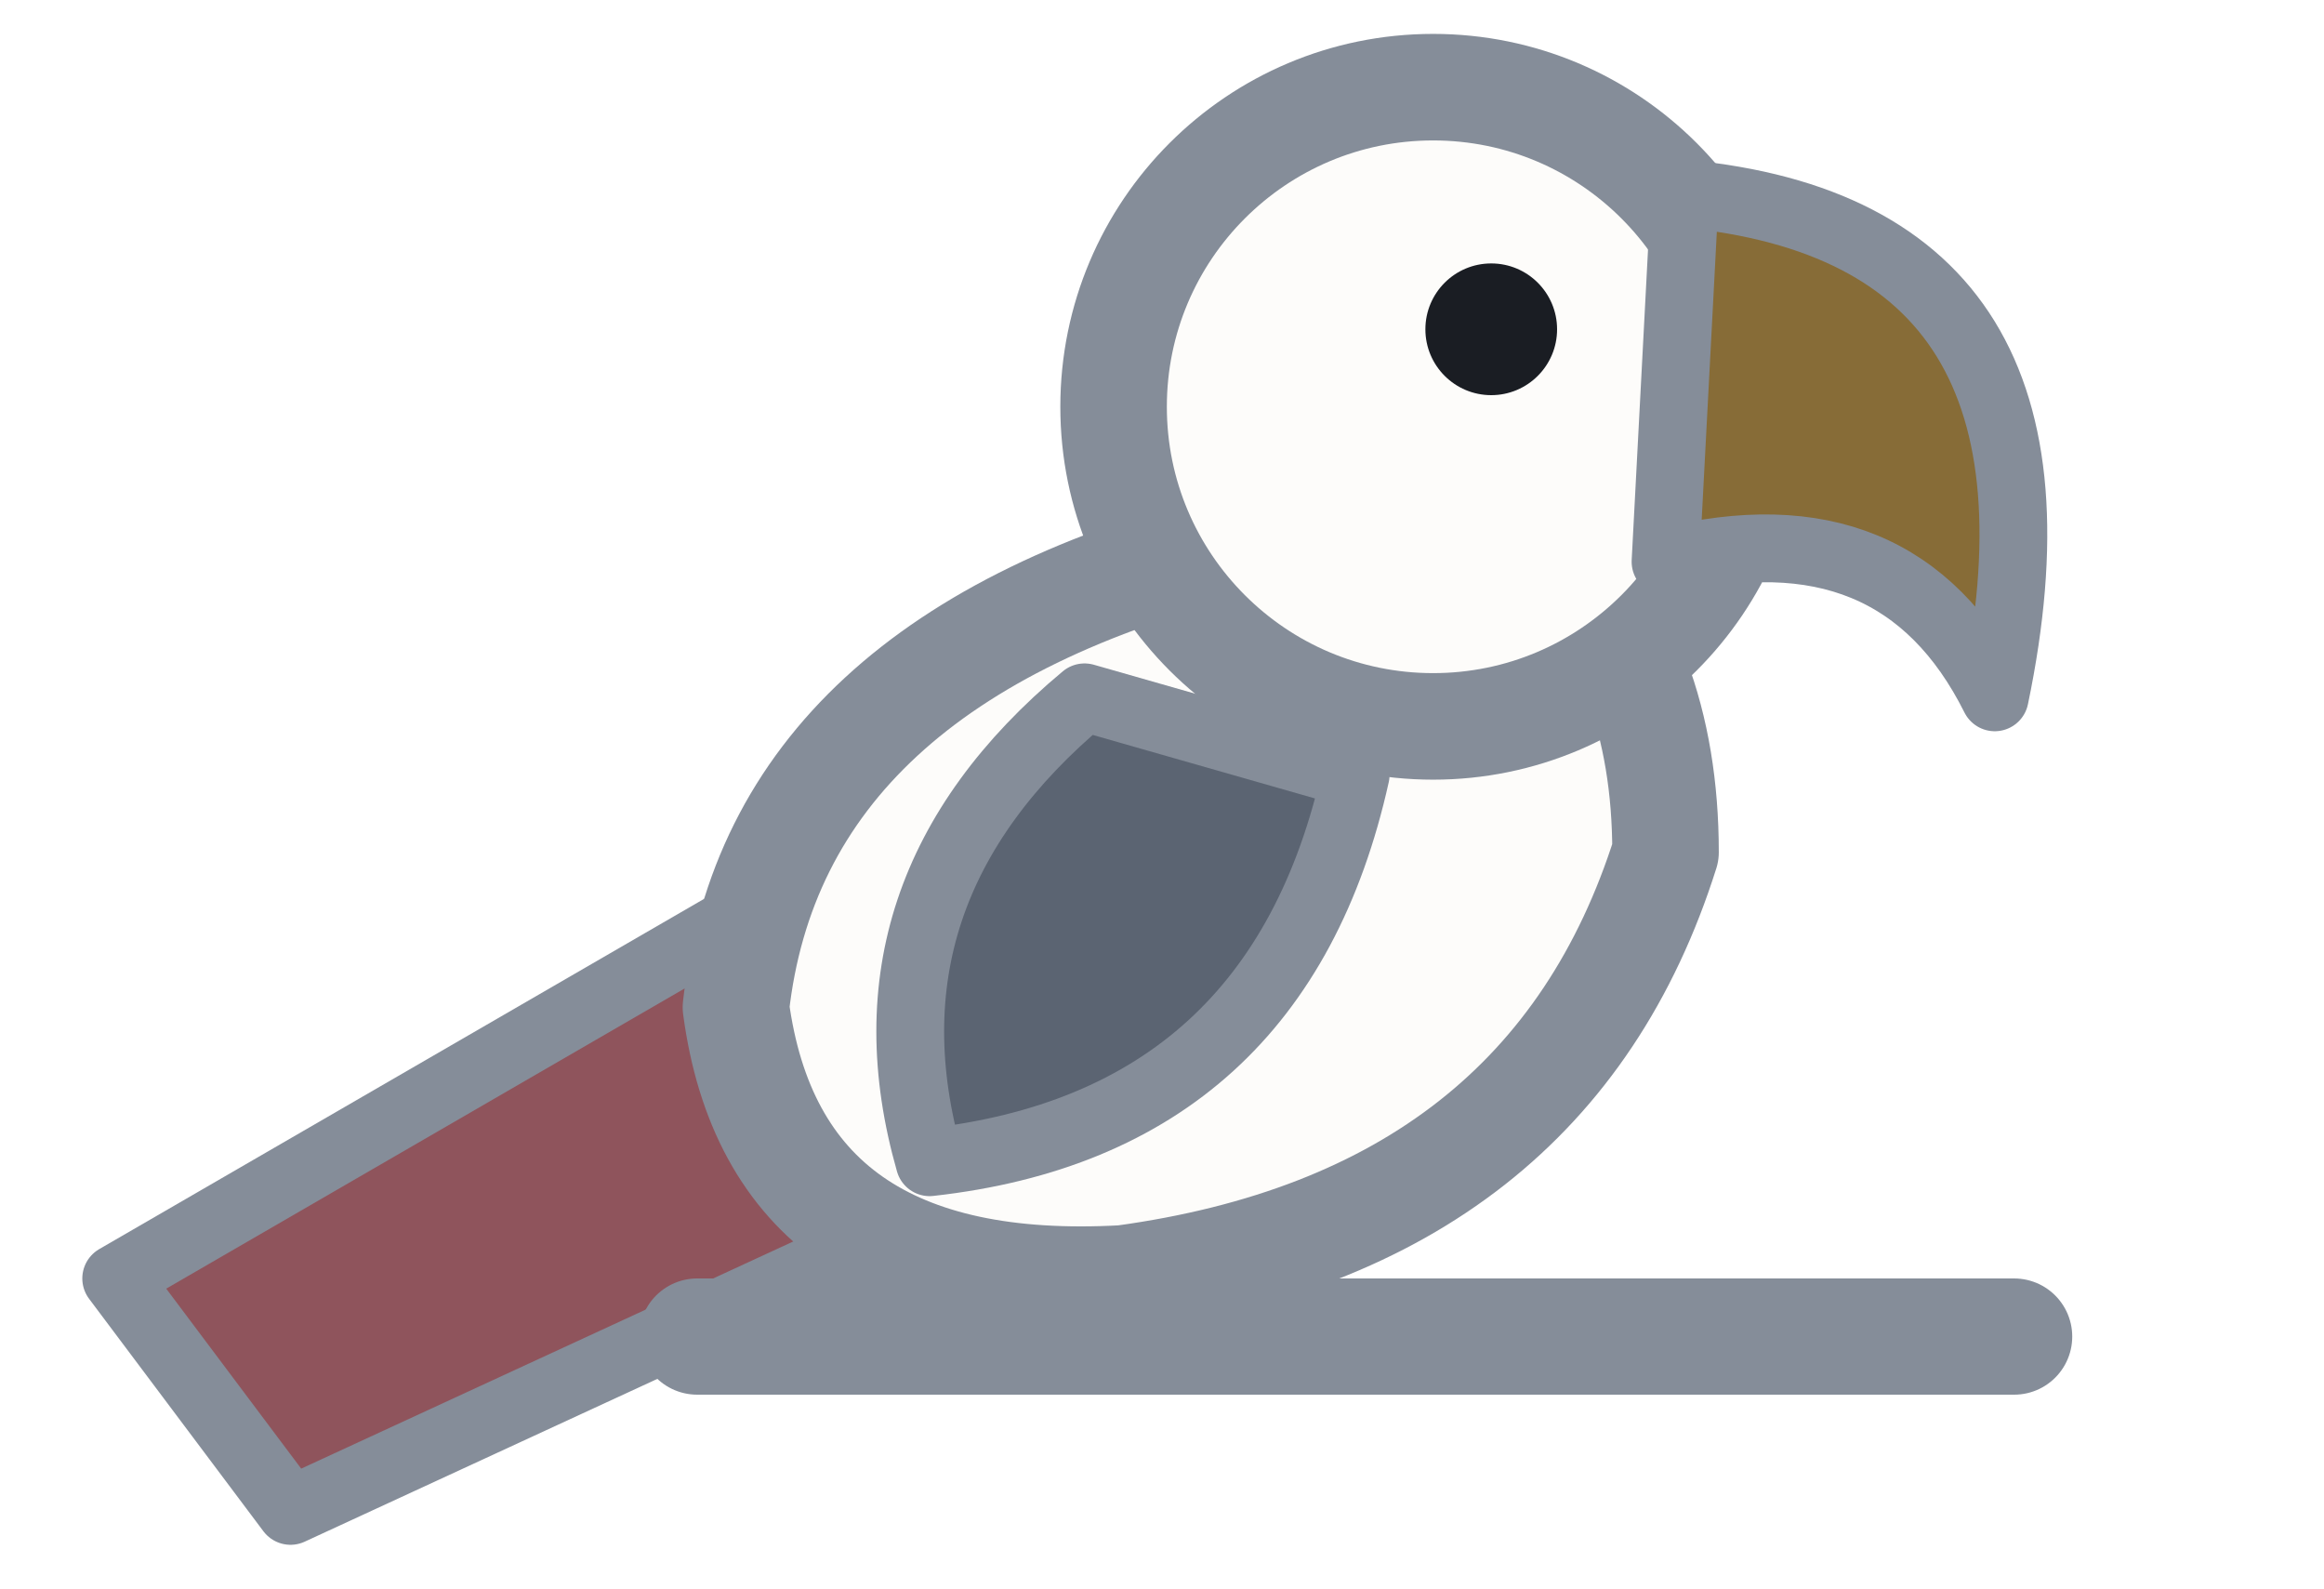
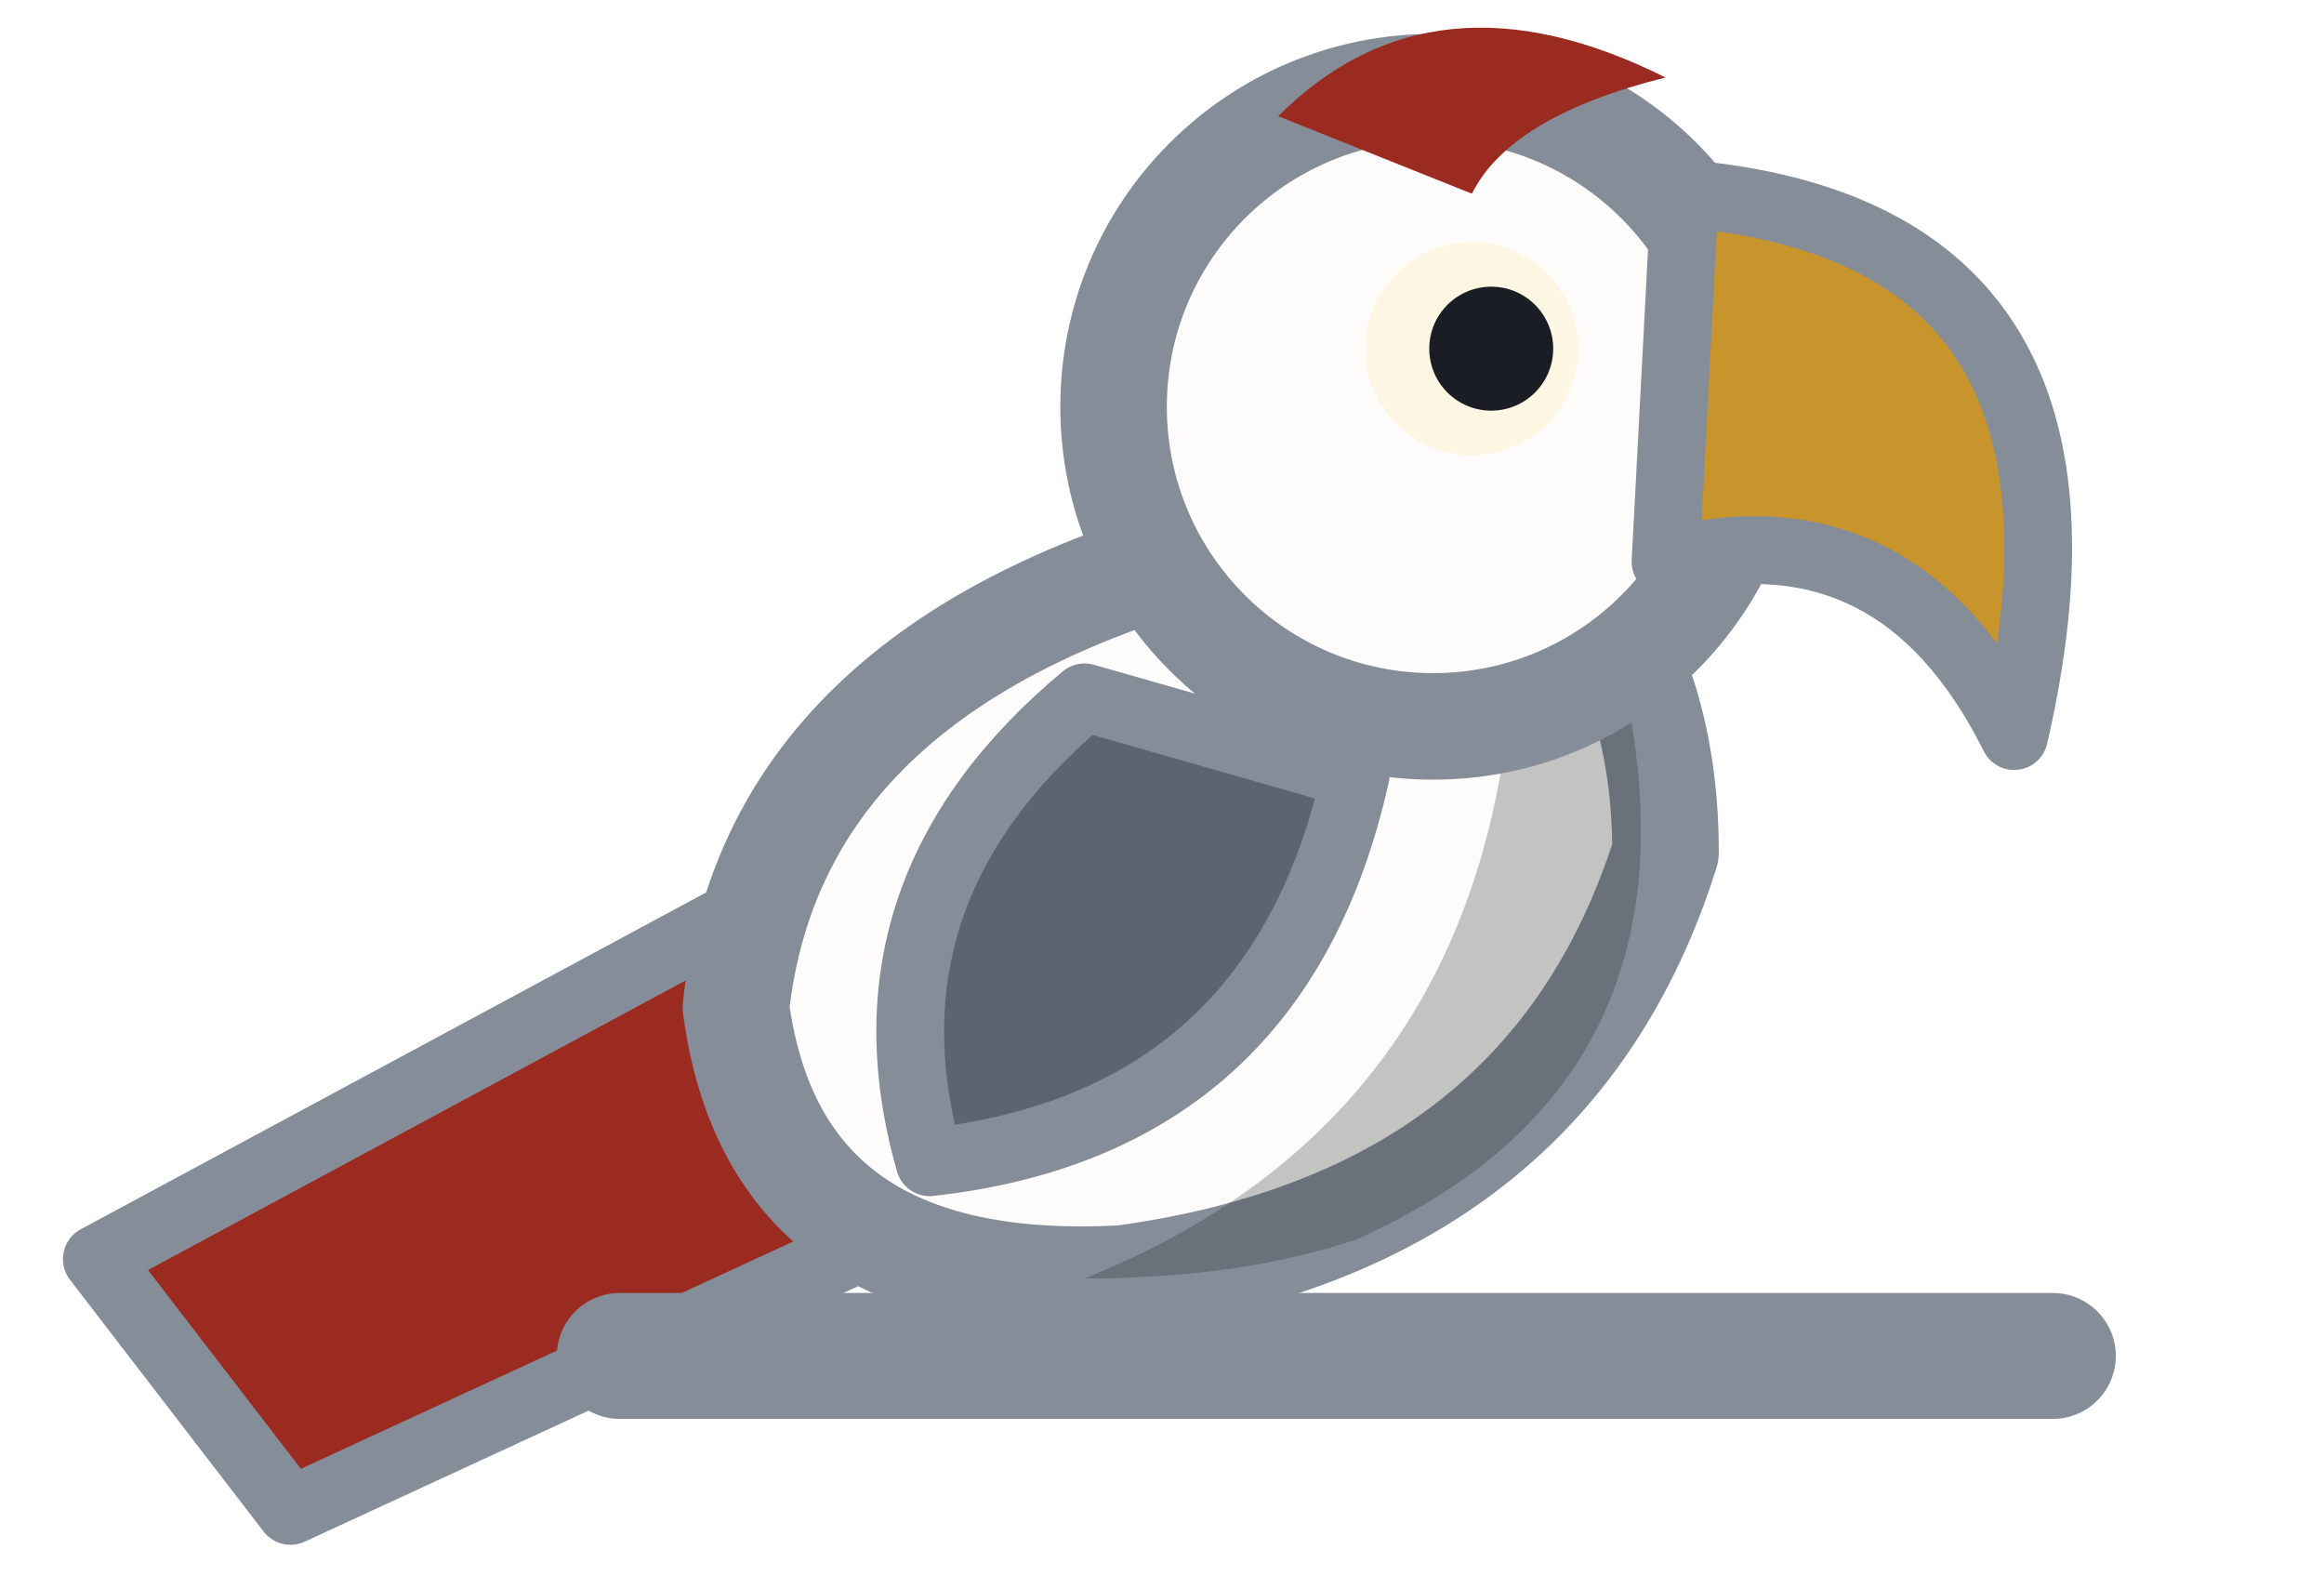
<svg xmlns="http://www.w3.org/2000/svg" viewBox="0 0 120 82" stroke-linecap="round" stroke-linejoin="round">
-   <path d="M44 44L6 66L15 78L54 60Z" fill="#8f545c" stroke="#858d99" stroke-width="3.5" />
-   <path d="M36 69H104" fill="none" stroke="#858d99" stroke-width="6" />
+   <path d="M44 44L5 65L15 78L54 60Z" fill="#9b2a20" stroke="#858d99" stroke-width="3.5" />
+   <path d="M32 70H106" fill="none" stroke="#858d99" stroke-width="6.5" />
  <path d="M64 28Q40 34 38 52Q40 67 58 66Q80 63 86 44Q86 34 80 28Z" fill="#fdfcfa" stroke="#858d99" stroke-width="5.5" />
+   <path d="M84 36Q88 56 70 64Q64 66 56 66Q76 58 78 36Z" fill="#1a1d23" stroke="none" opacity="0.26" />
  <path d="M56 36Q44 46 48 60Q66 58 70 40Z" fill="#5b6472" stroke="#858d99" stroke-width="3.5" />
  <circle cx="74" cy="21" r="16.5" fill="#fdfcfa" stroke="#858d99" stroke-width="5.5" />
-   <path d="M87 10Q108 12 103 36Q98 26 86 29Z" fill="#876c37" stroke="#858d99" stroke-width="3.5" />
-   <circle cx="77" cy="17" r="3.4" fill="#1a1d23" stroke="none" />
+   <path d="M66 6Q74 -2 86 4Q78 6 76 10Z" fill="#9b2a20" stroke="none" />
+   <path d="M87 10Q110 12 104 38Q98 26 86 29Z" fill="#c8952c" stroke="#858d99" stroke-width="3.5" />
+   <circle cx="76" cy="18" r="5.5" fill="#fdf6e3" stroke="none" />
+   <circle cx="77" cy="18" r="3.2" fill="#1a1d23" stroke="none" />
</svg>
